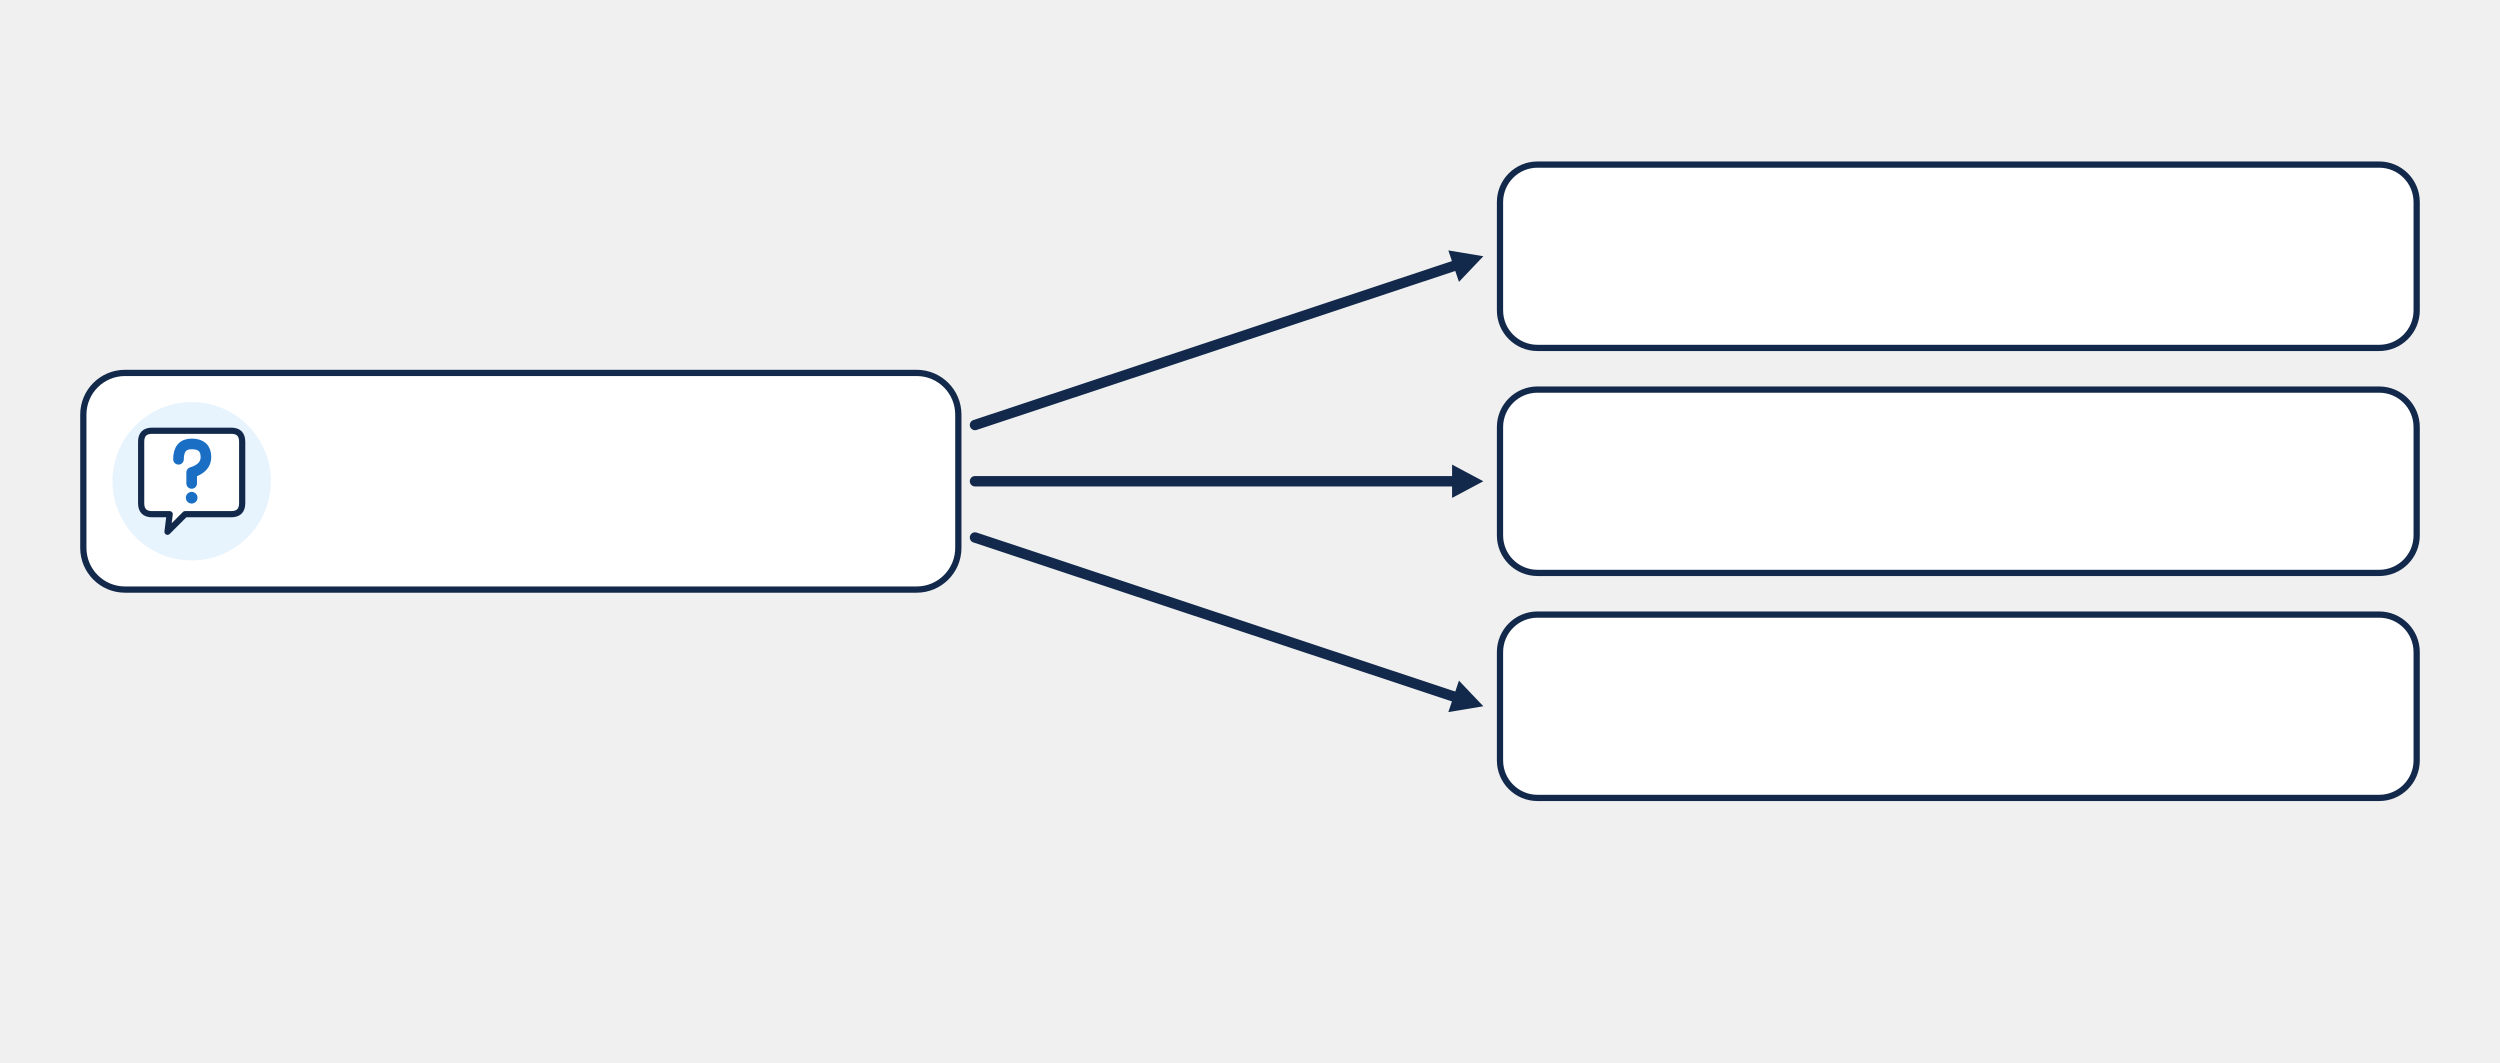
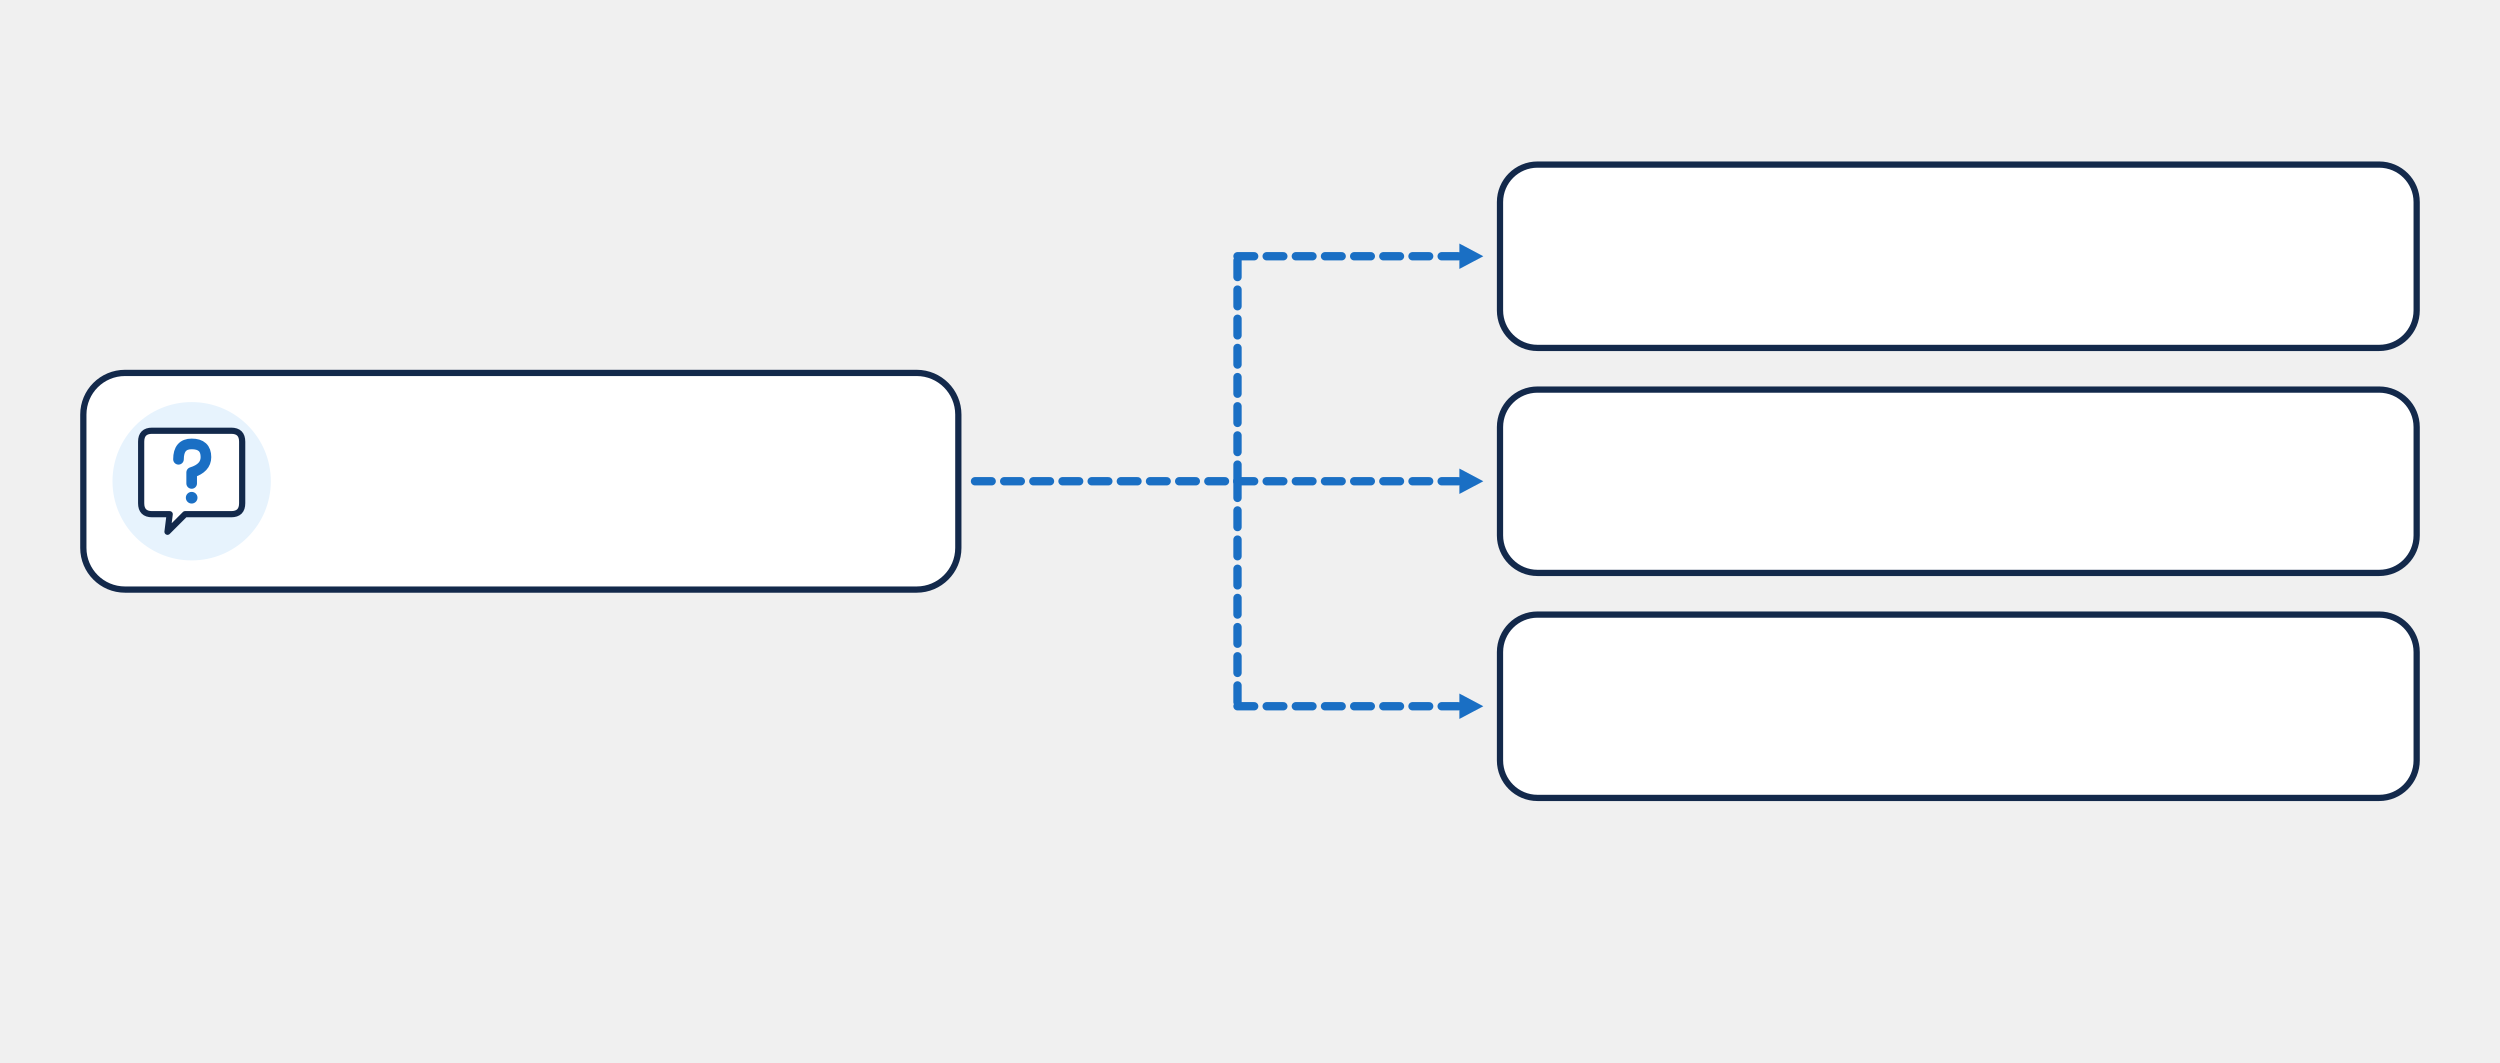
<svg xmlns="http://www.w3.org/2000/svg" viewBox="0 0 1200 510" width="1200" height="510">
  <g transform="translate(0 79)">
    <rect x="40.0" y="100.0" width="420" height="104" rx="20" ry="20" fill="#FFFFFF" stroke="#13294B" stroke-width="3" stroke-linecap="round" stroke-linejoin="round" />
    <circle cx="92.0" cy="152" r="38.0" fill="#E7F3FD" stroke="none" stroke-width="0" stroke-linecap="round" stroke-linejoin="round" />
    <g transform="translate(92.0 152) scale(0.5270968)">
      <path d="M -46,-36 Q -46,-46 -36,-46 L 36,-46 Q 46,-46 46,-36 L 46,20 Q 46,30 36,30 L -6,30 L -22,46 L -20,30 L -36,30 Q -46,30 -46,20 Z" stroke="#13294B" stroke-width="5.64" fill="#FFFFFF" stroke-linecap="round" stroke-linejoin="round" />
      <path d="M -12,-20 Q -12,-34 0,-34 Q 13,-34 13,-22 Q 13,-12 0,-8 L 0,2" stroke="#1A6FC4" stroke-width="9.68" fill="none" stroke-linecap="round" stroke-linejoin="round" />
      <circle cx="0" cy="15" r="4.5" fill="#1A6FC4" stroke="#1A6FC4" stroke-width="1.61" stroke-linecap="round" stroke-linejoin="round" />
    </g>
    <rect x="720.0" y="0.0" width="440" height="88" rx="18" ry="18" fill="#FFFFFF" stroke="#13294B" stroke-width="3" stroke-linecap="round" stroke-linejoin="round" />
-     <path d="M 468.0,125.0 L 700.7,47.7" stroke="#13294B" stroke-width="5" fill="none" stroke-linecap="round" stroke-linejoin="round" />
-     <polygon points="712.0,44.0 700.3,56.3 695.2,41.2" fill="#13294B" stroke="none" stroke-width="0" stroke-linecap="round" stroke-linejoin="round" />
+     <line x1="594.0" y1="152.0" x2="594.0" y2="144.0" stroke="#1A6FC4" stroke-width="4" fill="none" stroke-linecap="round" stroke-linejoin="round" />
+     <line x1="594.0" y1="138.0" x2="594.0" y2="130.0" stroke="#1A6FC4" stroke-width="4" fill="none" stroke-linecap="round" stroke-linejoin="round" />
+     <line x1="594.0" y1="124.0" x2="594.0" y2="116.0" stroke="#1A6FC4" stroke-width="4" fill="none" stroke-linecap="round" stroke-linejoin="round" />
+     <line x1="594.0" y1="110.0" x2="594.0" y2="102.0" stroke="#1A6FC4" stroke-width="4" fill="none" stroke-linecap="round" stroke-linejoin="round" />
+     <line x1="594.0" y1="96.0" x2="594.0" y2="88.0" stroke="#1A6FC4" stroke-width="4" fill="none" stroke-linecap="round" stroke-linejoin="round" />
+     <line x1="594.0" y1="82.0" x2="594.0" y2="74.0" stroke="#1A6FC4" stroke-width="4" fill="none" stroke-linecap="round" stroke-linejoin="round" />
+     <line x1="594.0" y1="68.0" x2="594.0" y2="60.0" stroke="#1A6FC4" stroke-width="4" fill="none" stroke-linecap="round" stroke-linejoin="round" />
+     <line x1="594.0" y1="54.0" x2="594.0" y2="46.0" stroke="#1A6FC4" stroke-width="4" fill="none" stroke-linecap="round" stroke-linejoin="round" />
+     <line x1="594.0" y1="44.0" x2="602.0" y2="44.0" stroke="#1A6FC4" stroke-width="4" fill="none" stroke-linecap="round" stroke-linejoin="round" />
+     <line x1="608.0" y1="44.0" x2="616.0" y2="44.0" stroke="#1A6FC4" stroke-width="4" fill="none" stroke-linecap="round" stroke-linejoin="round" />
+     <line x1="622.0" y1="44.0" x2="630.0" y2="44.0" stroke="#1A6FC4" stroke-width="4" fill="none" stroke-linecap="round" stroke-linejoin="round" />
+     <line x1="636.0" y1="44.0" x2="644.0" y2="44.0" stroke="#1A6FC4" stroke-width="4" fill="none" stroke-linecap="round" stroke-linejoin="round" />
+     <line x1="650.0" y1="44.0" x2="658.0" y2="44.0" stroke="#1A6FC4" stroke-width="4" fill="none" stroke-linecap="round" stroke-linejoin="round" />
+     <line x1="664.0" y1="44.0" x2="672.0" y2="44.0" stroke="#1A6FC4" stroke-width="4" fill="none" stroke-linecap="round" stroke-linejoin="round" />
+     <line x1="678.0" y1="44.0" x2="686.0" y2="44.0" stroke="#1A6FC4" stroke-width="4" fill="none" stroke-linecap="round" stroke-linejoin="round" />
+     <line x1="692.0" y1="44.0" x2="700.0" y2="44.0" stroke="#1A6FC4" stroke-width="4" fill="none" stroke-linecap="round" stroke-linejoin="round" />
+     <polygon points="712.0,44.0 700.5,50.1 700.5,37.9" fill="#1A6FC4" stroke="none" stroke-width="0" stroke-linecap="round" stroke-linejoin="round" />
    <rect x="720.0" y="108.0" width="440" height="88" rx="18" ry="18" fill="#FFFFFF" stroke="#13294B" stroke-width="3" stroke-linecap="round" stroke-linejoin="round" />
-     <path d="M 468.0,152.0 L 700.1,152.0" stroke="#13294B" stroke-width="5" fill="none" stroke-linecap="round" stroke-linejoin="round" />
-     <polygon points="712.0,152.0 697.0,160.0 697.0,144.0" fill="#13294B" stroke="none" stroke-width="0" stroke-linecap="round" stroke-linejoin="round" />
+     <line x1="468.0" y1="152.0" x2="476.0" y2="152.0" stroke="#1A6FC4" stroke-width="4" fill="none" stroke-linecap="round" stroke-linejoin="round" />
+     <line x1="482.0" y1="152.0" x2="490.0" y2="152.0" stroke="#1A6FC4" stroke-width="4" fill="none" stroke-linecap="round" stroke-linejoin="round" />
+     <line x1="496.0" y1="152.0" x2="504.0" y2="152.0" stroke="#1A6FC4" stroke-width="4" fill="none" stroke-linecap="round" stroke-linejoin="round" />
+     <line x1="510.0" y1="152.0" x2="518.0" y2="152.0" stroke="#1A6FC4" stroke-width="4" fill="none" stroke-linecap="round" stroke-linejoin="round" />
+     <line x1="524.0" y1="152.0" x2="532.0" y2="152.0" stroke="#1A6FC4" stroke-width="4" fill="none" stroke-linecap="round" stroke-linejoin="round" />
+     <line x1="538.0" y1="152.0" x2="546.0" y2="152.0" stroke="#1A6FC4" stroke-width="4" fill="none" stroke-linecap="round" stroke-linejoin="round" />
+     <line x1="552.0" y1="152.0" x2="560.0" y2="152.0" stroke="#1A6FC4" stroke-width="4" fill="none" stroke-linecap="round" stroke-linejoin="round" />
+     <line x1="566.0" y1="152.0" x2="574.0" y2="152.0" stroke="#1A6FC4" stroke-width="4" fill="none" stroke-linecap="round" stroke-linejoin="round" />
+     <line x1="580.0" y1="152.0" x2="588.0" y2="152.0" stroke="#1A6FC4" stroke-width="4" fill="none" stroke-linecap="round" stroke-linejoin="round" />
+     <line x1="594.0" y1="152.0" x2="602.0" y2="152.0" stroke="#1A6FC4" stroke-width="4" fill="none" stroke-linecap="round" stroke-linejoin="round" />
+     <line x1="608.0" y1="152.0" x2="616.0" y2="152.0" stroke="#1A6FC4" stroke-width="4" fill="none" stroke-linecap="round" stroke-linejoin="round" />
+     <line x1="622.0" y1="152.0" x2="630.0" y2="152.0" stroke="#1A6FC4" stroke-width="4" fill="none" stroke-linecap="round" stroke-linejoin="round" />
+     <line x1="636.0" y1="152.0" x2="644.0" y2="152.0" stroke="#1A6FC4" stroke-width="4" fill="none" stroke-linecap="round" stroke-linejoin="round" />
+     <line x1="650.0" y1="152.0" x2="658.0" y2="152.0" stroke="#1A6FC4" stroke-width="4" fill="none" stroke-linecap="round" stroke-linejoin="round" />
+     <line x1="664.0" y1="152.0" x2="672.0" y2="152.0" stroke="#1A6FC4" stroke-width="4" fill="none" stroke-linecap="round" stroke-linejoin="round" />
+     <line x1="678.0" y1="152.0" x2="686.0" y2="152.0" stroke="#1A6FC4" stroke-width="4" fill="none" stroke-linecap="round" stroke-linejoin="round" />
+     <line x1="692.0" y1="152.0" x2="700.0" y2="152.0" stroke="#1A6FC4" stroke-width="4" fill="none" stroke-linecap="round" stroke-linejoin="round" />
+     <polygon points="712.0,152.0 700.5,158.1 700.5,145.9" fill="#1A6FC4" stroke="none" stroke-width="0" stroke-linecap="round" stroke-linejoin="round" />
    <rect x="720.0" y="216.0" width="440" height="88" rx="18" ry="18" fill="#FFFFFF" stroke="#13294B" stroke-width="3" stroke-linecap="round" stroke-linejoin="round" />
-     <path d="M 468.0,179.0 L 700.7,256.3" stroke="#13294B" stroke-width="5" fill="none" stroke-linecap="round" stroke-linejoin="round" />
-     <polygon points="712.0,260.0 695.2,262.8 700.3,247.7" fill="#13294B" stroke="none" stroke-width="0" stroke-linecap="round" stroke-linejoin="round" />
+     <line x1="594.0" y1="152.0" x2="594.0" y2="160.0" stroke="#1A6FC4" stroke-width="4" fill="none" stroke-linecap="round" stroke-linejoin="round" />
+     <line x1="594.0" y1="166.0" x2="594.0" y2="174.0" stroke="#1A6FC4" stroke-width="4" fill="none" stroke-linecap="round" stroke-linejoin="round" />
+     <line x1="594.0" y1="180.0" x2="594.0" y2="188.0" stroke="#1A6FC4" stroke-width="4" fill="none" stroke-linecap="round" stroke-linejoin="round" />
+     <line x1="594.0" y1="194.0" x2="594.0" y2="202.0" stroke="#1A6FC4" stroke-width="4" fill="none" stroke-linecap="round" stroke-linejoin="round" />
+     <line x1="594.0" y1="208.0" x2="594.0" y2="216.0" stroke="#1A6FC4" stroke-width="4" fill="none" stroke-linecap="round" stroke-linejoin="round" />
+     <line x1="594.0" y1="222.0" x2="594.0" y2="230.0" stroke="#1A6FC4" stroke-width="4" fill="none" stroke-linecap="round" stroke-linejoin="round" />
+     <line x1="594.0" y1="236.0" x2="594.0" y2="244.0" stroke="#1A6FC4" stroke-width="4" fill="none" stroke-linecap="round" stroke-linejoin="round" />
+     <line x1="594.0" y1="250.0" x2="594.0" y2="258.0" stroke="#1A6FC4" stroke-width="4" fill="none" stroke-linecap="round" stroke-linejoin="round" />
+     <line x1="594.0" y1="260.0" x2="602.0" y2="260.0" stroke="#1A6FC4" stroke-width="4" fill="none" stroke-linecap="round" stroke-linejoin="round" />
+     <line x1="608.0" y1="260.0" x2="616.0" y2="260.0" stroke="#1A6FC4" stroke-width="4" fill="none" stroke-linecap="round" stroke-linejoin="round" />
+     <line x1="622.0" y1="260.0" x2="630.0" y2="260.0" stroke="#1A6FC4" stroke-width="4" fill="none" stroke-linecap="round" stroke-linejoin="round" />
+     <line x1="636.0" y1="260.0" x2="644.0" y2="260.0" stroke="#1A6FC4" stroke-width="4" fill="none" stroke-linecap="round" stroke-linejoin="round" />
+     <line x1="650.0" y1="260.0" x2="658.0" y2="260.0" stroke="#1A6FC4" stroke-width="4" fill="none" stroke-linecap="round" stroke-linejoin="round" />
+     <line x1="664.0" y1="260.0" x2="672.0" y2="260.0" stroke="#1A6FC4" stroke-width="4" fill="none" stroke-linecap="round" stroke-linejoin="round" />
+     <line x1="678.0" y1="260.0" x2="686.0" y2="260.0" stroke="#1A6FC4" stroke-width="4" fill="none" stroke-linecap="round" stroke-linejoin="round" />
+     <line x1="692.0" y1="260.0" x2="700.0" y2="260.0" stroke="#1A6FC4" stroke-width="4" fill="none" stroke-linecap="round" stroke-linejoin="round" />
+     <polygon points="712.0,260.0 700.5,266.1 700.5,253.9" fill="#1A6FC4" stroke="none" stroke-width="0" stroke-linecap="round" stroke-linejoin="round" />
  </g>
</svg>
